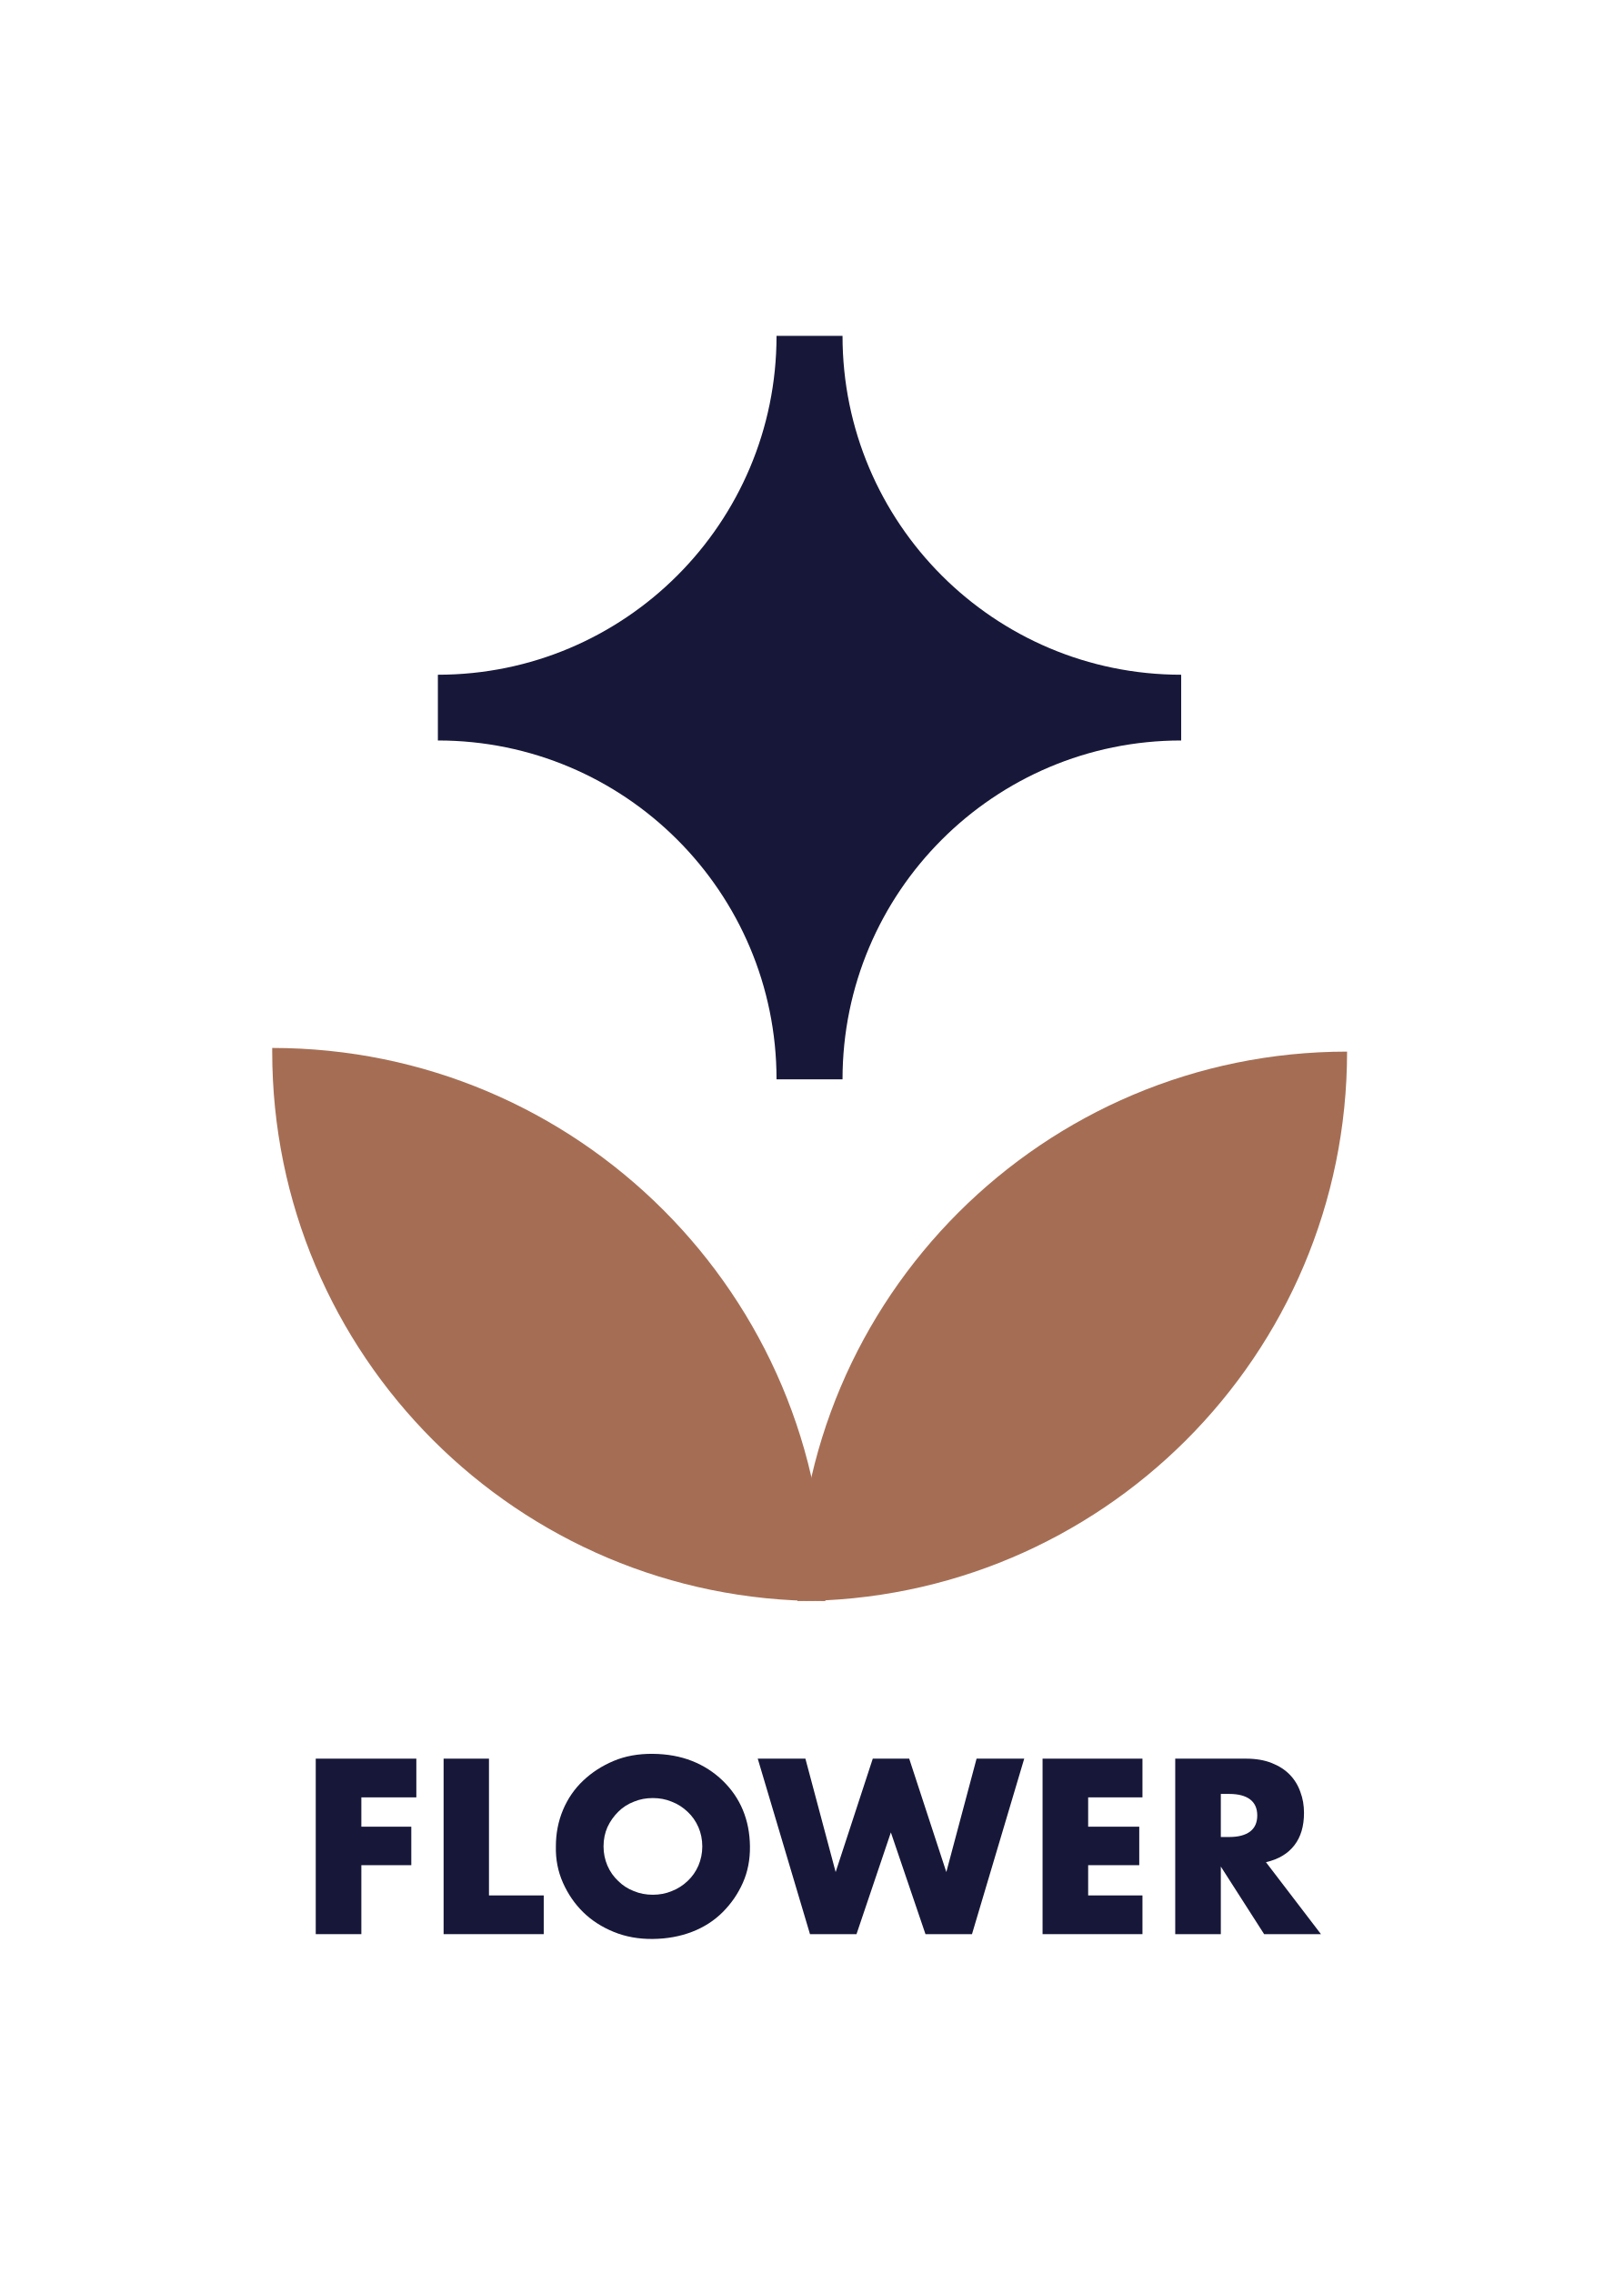
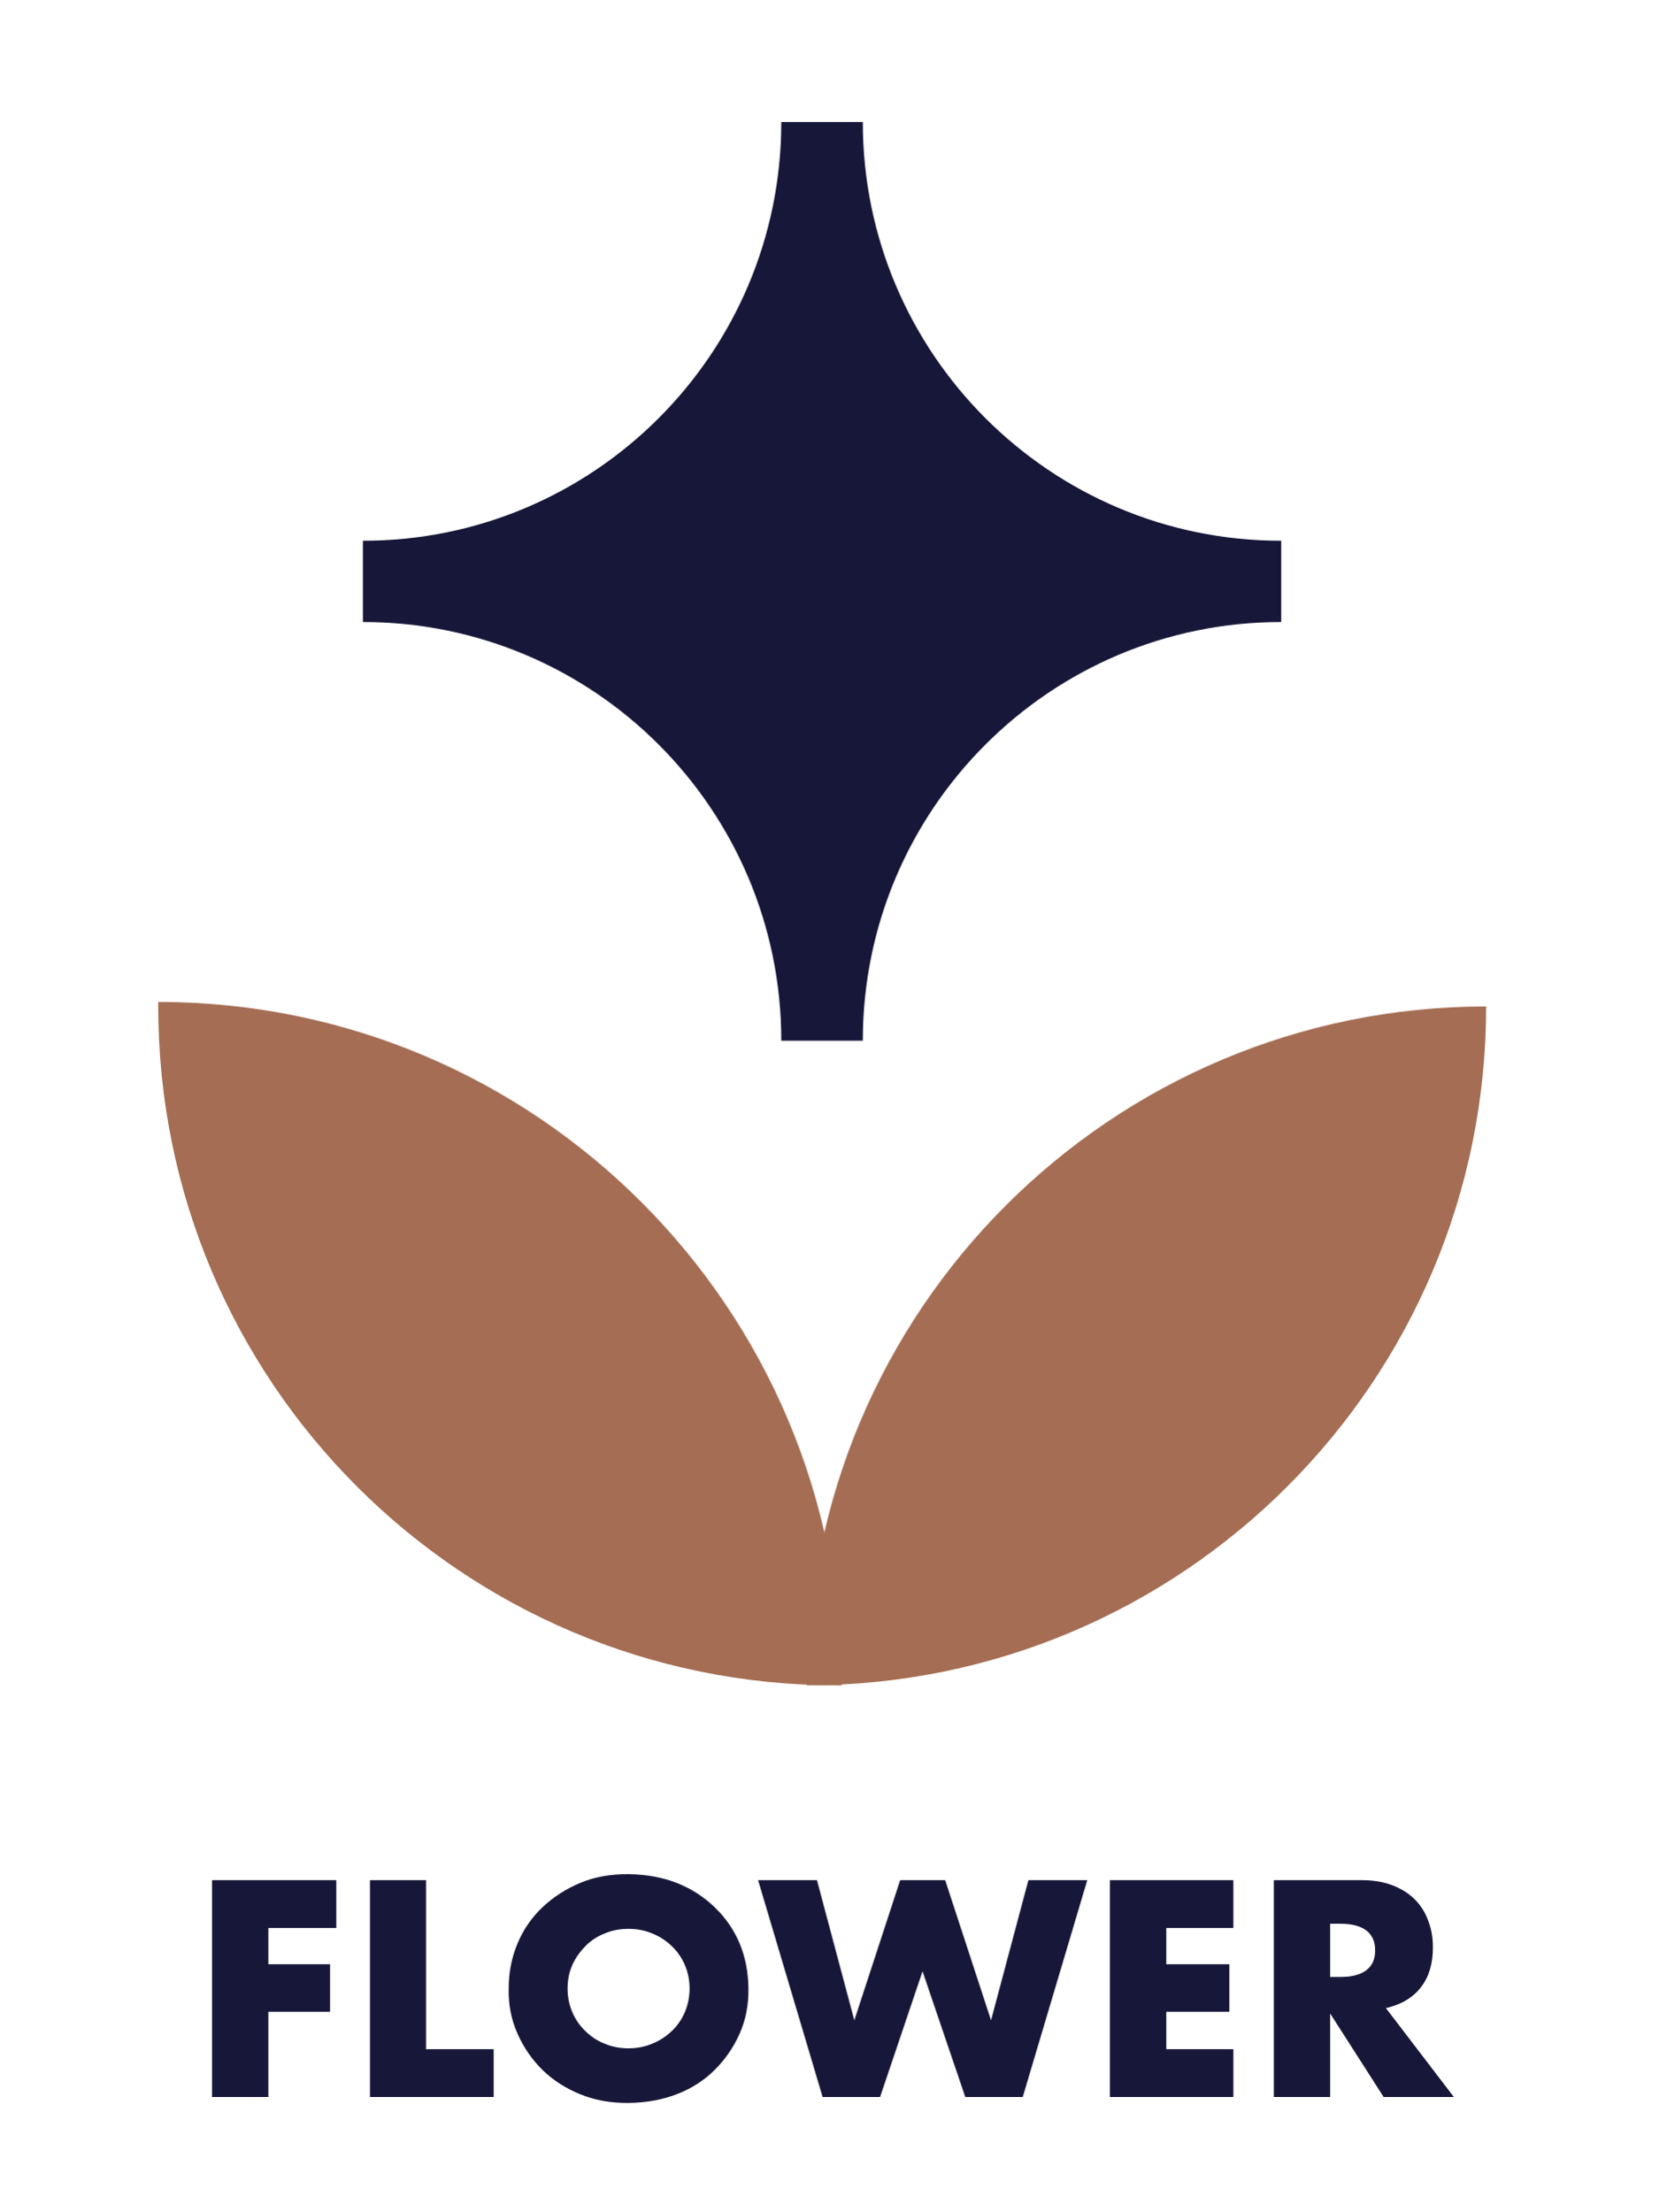
- <svg xmlns="http://www.w3.org/2000/svg" id="Flowers" viewBox="0 0 70.87 99.21">
+ <svg xmlns="http://www.w3.org/2000/svg" id="Flowers" viewBox="6.29 10.35 58.6 78.1">
  <defs>
    <style>
      .cls-1 {
        fill: #a56e54;
      }

      .cls-2 {
        fill: #171839;
      }
    </style>
  </defs>
  <g>
    <path class="cls-2" d="M18.17,78.45h-2.4v1.28h2.18v1.68h-2.18v3.01h-1.99v-7.66h4.39V78.45Z" />
    <path class="cls-2" d="M21.34,76.76v5.97h2.39v1.69h-4.37v-7.66H21.34Z" />
    <path class="cls-2" d="M24.26,80.59q0-.85.31-1.59t.88-1.28,1.33-.86,1.71-.31,1.71.31,1.34.86.88,1.28.31,1.59-.31,1.59-.88,1.28-1.34.86-1.71.31-1.71-.31-1.33-.86-.88-1.28T24.26,80.59ZM26.34,80.59c0,.3.06.58.17.84q.17.39.47.67c.19.19.42.34.68.44.26.11.54.16.83.16s.57-.05.83-.16c.26-.1.49-.25.69-.44q.3-.28.47-.67c.11-.26.17-.54.17-.84s-.06-.59-.17-.84q-.17-.39-.47-.67c-.2-.19-.43-.34-.69-.44-.26-.11-.54-.16-.83-.16s-.57.05-.83.16c-.26.1-.49.25-.68.44s-.35.41-.47.67C26.4,80,26.34,80.28,26.34,80.59Z" />
    <path class="cls-2" d="M35.15,76.76l1.32,4.95,1.62-4.95h1.59l1.62,4.95,1.32-4.95h2.08l-2.28,7.66h-2.03l-1.51-4.44-1.5,4.44h-2.03l-2.28-7.66H35.15Z" />
    <path class="cls-2" d="M49.86,78.45h-2.37v1.28h2.23v1.68h-2.23v1.32h2.37v1.69h-4.36v-7.66h4.36V78.45Z" />
    <path class="cls-2" d="M57.65,84.42h-2.48l-1.89-2.95v2.95h-1.99v-7.66h3.09q.64,0,1.12.19t.79.51.46.75c.11.29.16.59.16.92q0,.87-.42,1.41-.42.55-1.24.74L57.65,84.42ZM53.28,80.18h.37q.59,0,.91-.24.31-.24.31-.7,0-.46-.31-.7-.32-.24-.91-.24h-.37V80.18Z" />
  </g>
  <path class="cls-1" d="M11.88,45.9v-.16c13.33,0,24.14,10.81,24.14,24.14h-.16C22.61,69.88,11.88,59.15,11.88,45.9Z" />
  <path class="cls-1" d="M34.8,69.88h0c0-13.24,10.74-23.98,23.99-23.98h0C58.79,59.15,48.05,69.88,34.8,69.88Z" />
  <path class="cls-2" d="M36.77,47.11h-2.88c0-8.17-6.62-14.79-14.78-14.79v-2.87c8.16,0,14.78-6.62,14.78-14.79h2.88c0,8.17,6.62,14.79,14.78,14.79v2.87C43.39,32.32,36.77,38.94,36.77,47.11Z" />
</svg>
